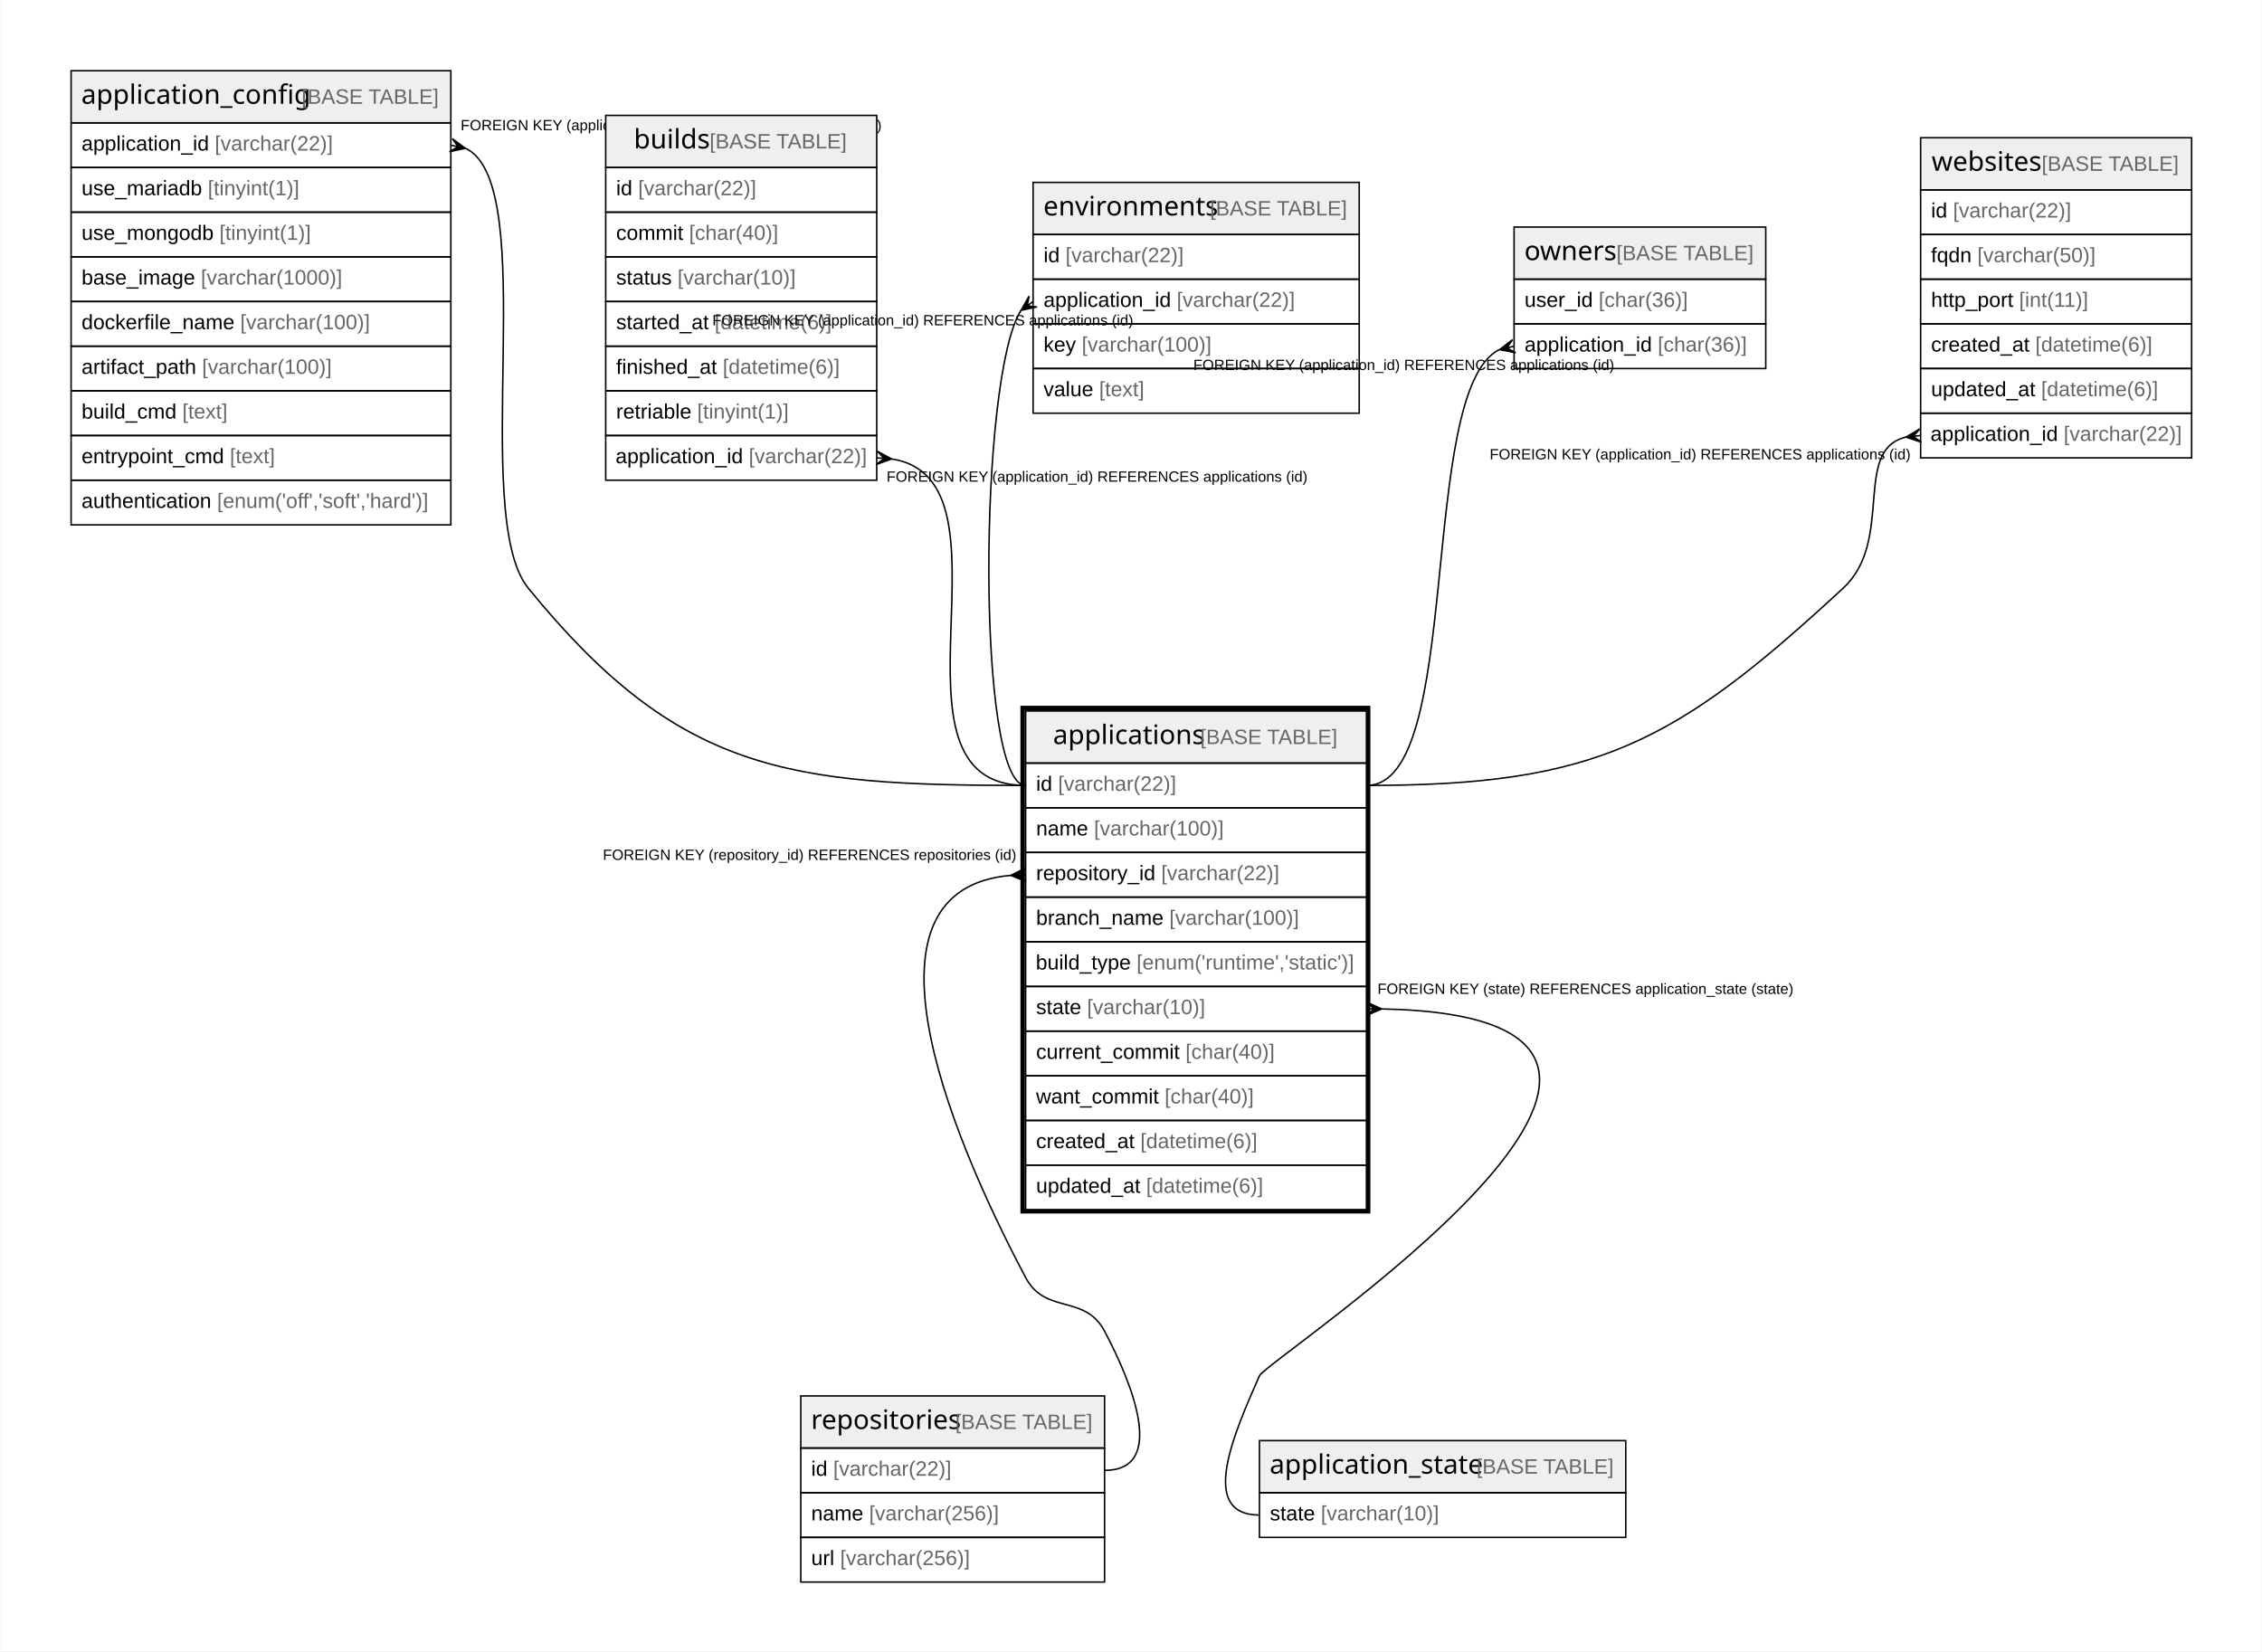
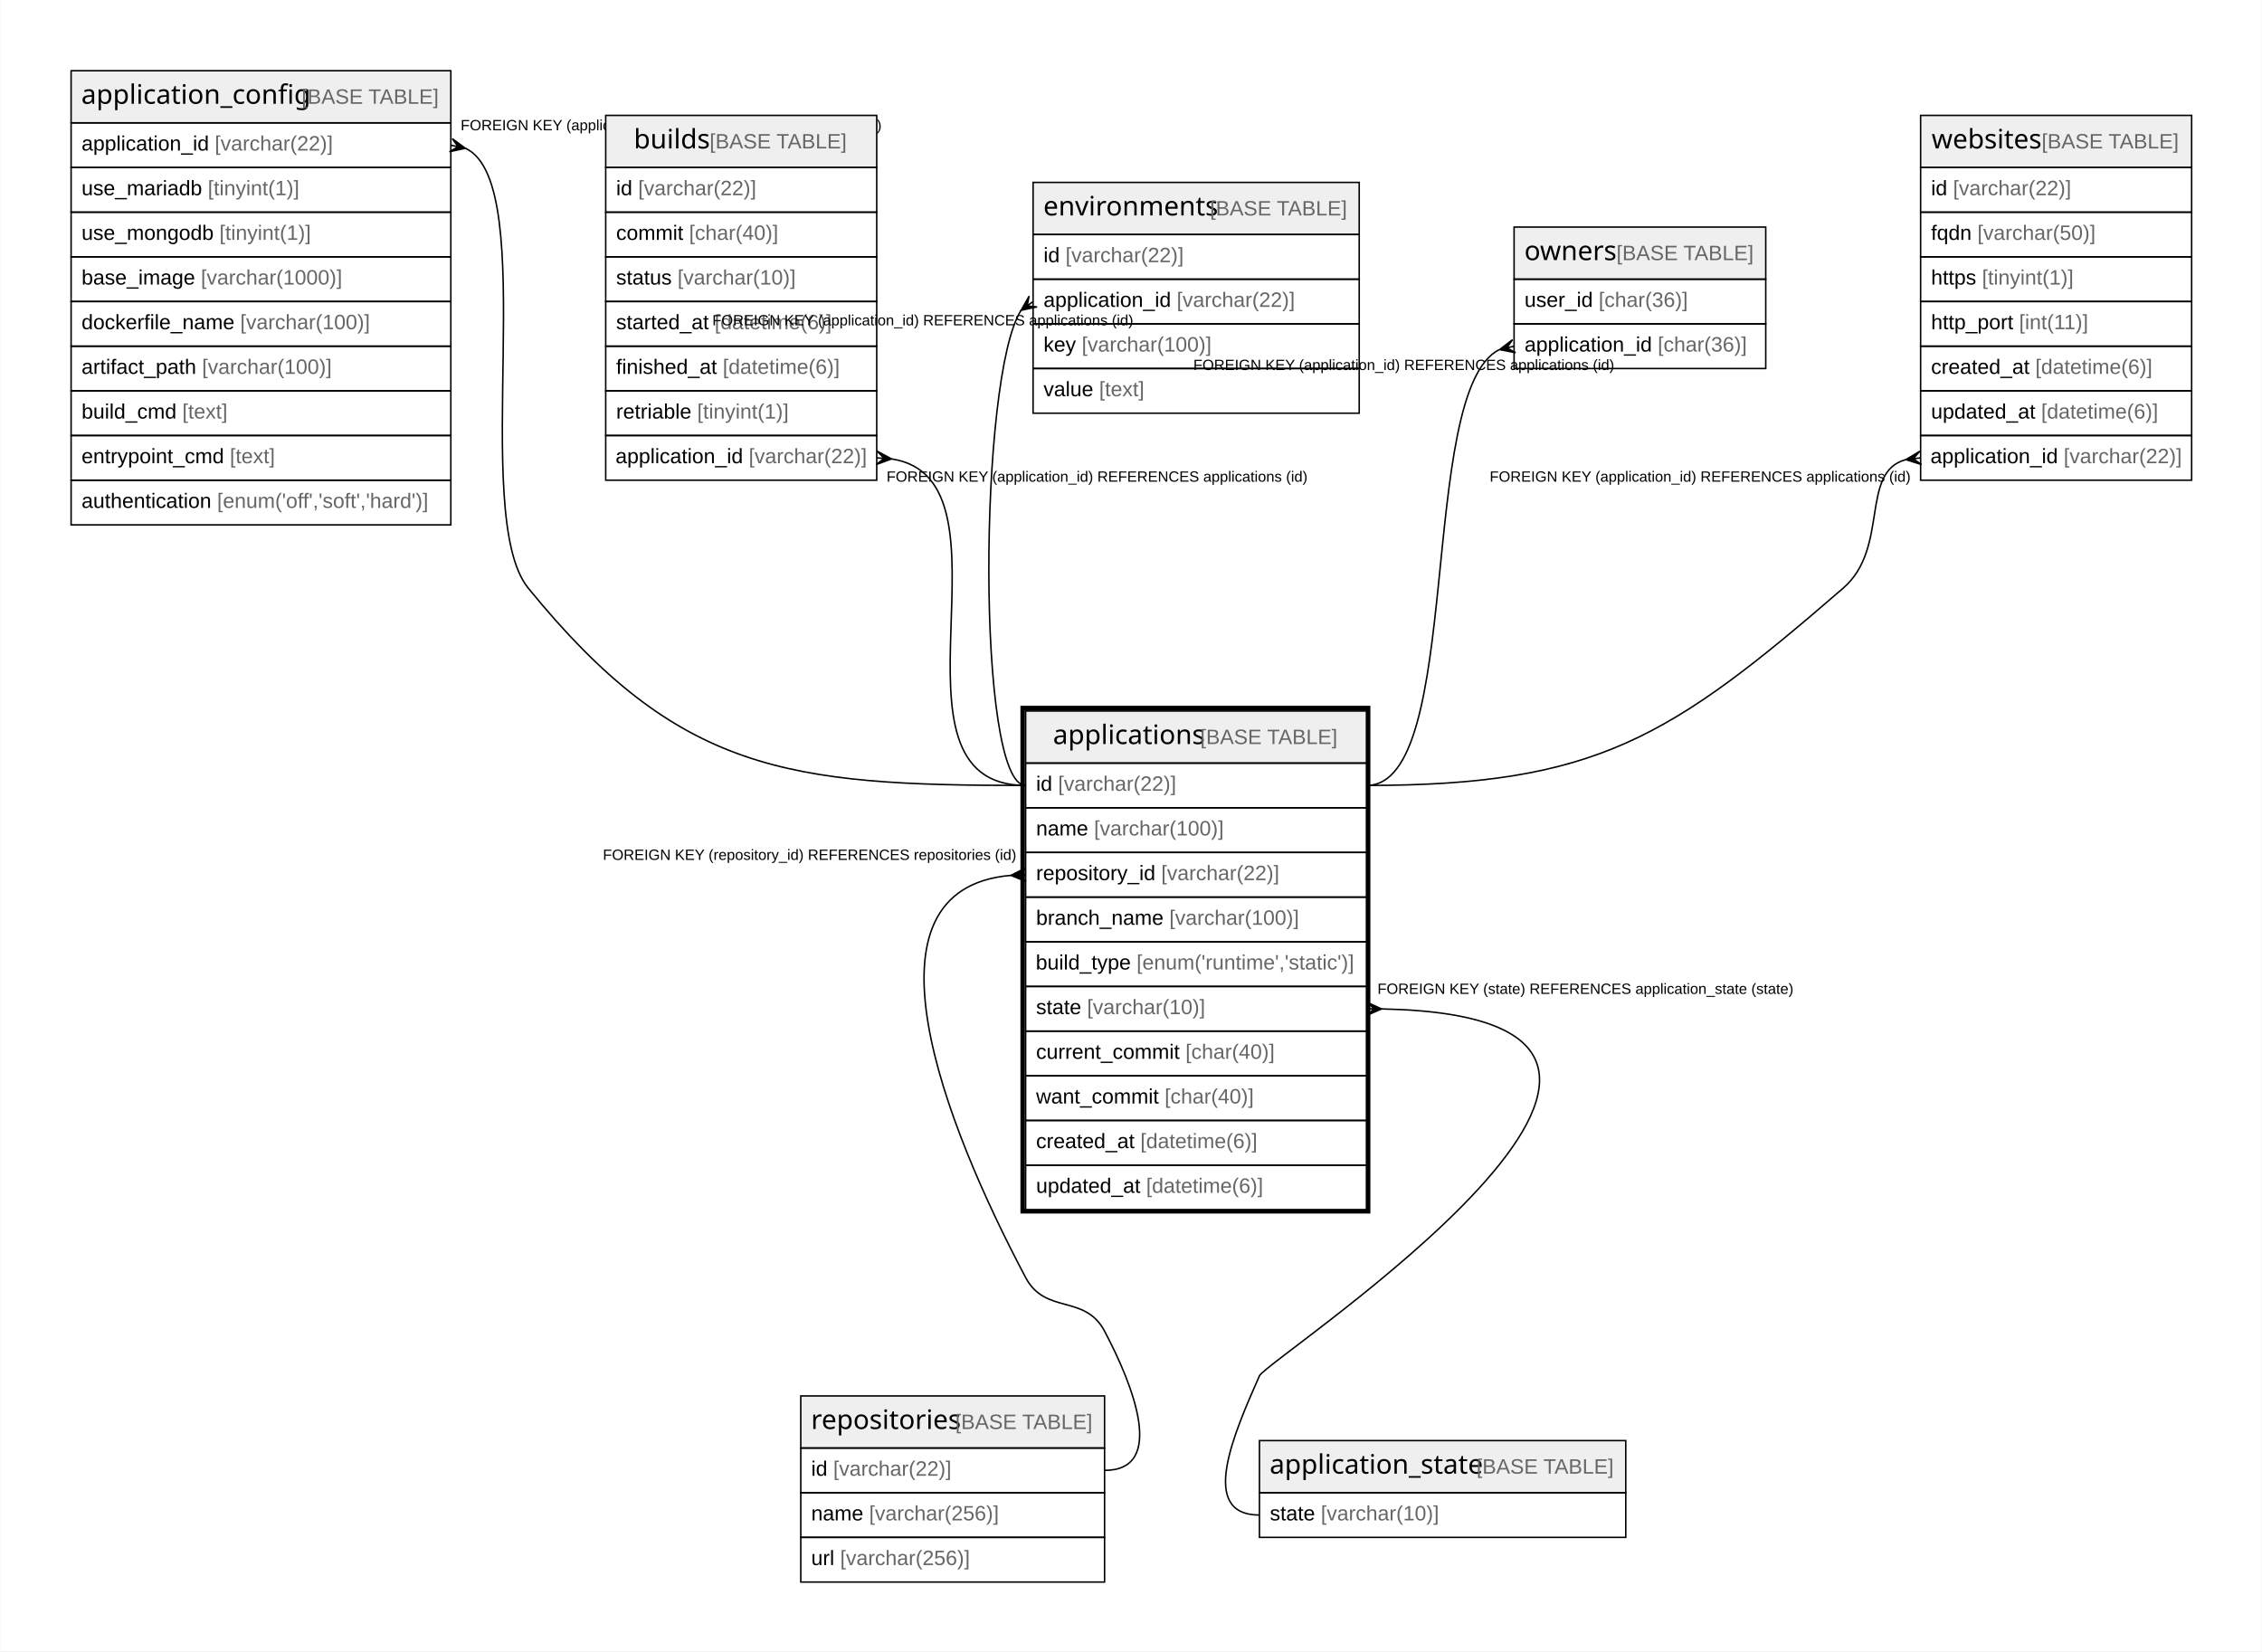
<svg xmlns="http://www.w3.org/2000/svg" width="1519pt" height="1109pt" viewBox="0.00 0.00 1518.50 1109.00">
  <g id="graph0" class="graph" transform="scale(1 1) rotate(0) translate(4 1105)">
    <polygon fill="#ffffff" stroke="transparent" points="-4,4 -4,-1105 1514.5,-1105 1514.5,4 -4,4" />
    <g id="node1" class="node">
      <polygon fill="#efefef" stroke="transparent" points="684.5,-592.5 684.5,-627.5 913.5,-627.5 913.5,-592.5 684.5,-592.5" />
      <polygon fill="none" stroke="#000000" points="684.5,-592.5 684.5,-627.5 913.5,-627.5 913.5,-592.5 684.5,-592.5" />
      <text text-anchor="start" x="702.862" y="-605.3" font-family="Arial Bold" font-size="18.00" fill="#000000">applications</text>
      <text text-anchor="start" x="797.884" y="-605.3" font-family="Arial" font-size="14.00" fill="#000000"> </text>
      <text text-anchor="start" x="801.775" y="-605.3" font-family="Arial" font-size="14.00" fill="#666666">[BASE TABLE]</text>
      <polygon fill="none" stroke="#000000" points="684.5,-562.5 684.5,-592.5 913.5,-592.5 913.5,-562.5 684.5,-562.5" />
      <text text-anchor="start" x="691.5" y="-573.9" font-family="Arial" font-size="14.00" fill="#000000">id </text>
      <text text-anchor="start" x="706.28" y="-573.9" font-family="Arial" font-size="14.00" fill="#666666">[varchar(22)]</text>
      <polygon fill="none" stroke="#000000" points="684.5,-532.5 684.5,-562.5 913.5,-562.5 913.5,-532.5 684.5,-532.5" />
      <text text-anchor="start" x="691.5" y="-543.9" font-family="Arial" font-size="14.00" fill="#000000">name </text>
      <text text-anchor="start" x="730.399" y="-543.9" font-family="Arial" font-size="14.00" fill="#666666">[varchar(100)]</text>
      <polygon fill="none" stroke="#000000" points="684.5,-502.5 684.5,-532.5 913.5,-532.5 913.5,-502.5 684.5,-502.5" />
      <text text-anchor="start" x="691.5" y="-513.9" font-family="Arial" font-size="14.00" fill="#000000">repository_id </text>
      <text text-anchor="start" x="775.511" y="-513.9" font-family="Arial" font-size="14.00" fill="#666666">[varchar(22)]</text>
      <polygon fill="none" stroke="#000000" points="684.5,-472.5 684.5,-502.5 913.5,-502.5 913.5,-472.5 684.5,-472.5" />
      <text text-anchor="start" x="691.5" y="-483.9" font-family="Arial" font-size="14.00" fill="#000000">branch_name </text>
      <text text-anchor="start" x="780.973" y="-483.9" font-family="Arial" font-size="14.00" fill="#666666">[varchar(100)]</text>
      <polygon fill="none" stroke="#000000" points="684.5,-442.5 684.5,-472.5 913.5,-472.5 913.5,-442.5 684.5,-442.5" />
      <text text-anchor="start" x="691.301" y="-453.9" font-family="Arial" font-size="14.00" fill="#000000">build_type </text>
      <text text-anchor="start" x="758.991" y="-453.9" font-family="Arial" font-size="14.00" fill="#666666">[enum('runtime','static')]</text>
      <polygon fill="none" stroke="#000000" points="684.5,-412.5 684.5,-442.5 913.5,-442.5 913.5,-412.5 684.5,-412.5" />
      <text text-anchor="start" x="691.5" y="-423.9" font-family="Arial" font-size="14.00" fill="#000000">state </text>
      <text text-anchor="start" x="725.737" y="-423.9" font-family="Arial" font-size="14.00" fill="#666666">[varchar(10)]</text>
      <polygon fill="none" stroke="#000000" points="684.5,-382.5 684.5,-412.5 913.5,-412.5 913.5,-382.5 684.5,-382.5" />
      <text text-anchor="start" x="691.5" y="-393.9" font-family="Arial" font-size="14.00" fill="#000000">current_commit </text>
      <text text-anchor="start" x="791.834" y="-393.9" font-family="Arial" font-size="14.00" fill="#666666">[char(40)]</text>
      <polygon fill="none" stroke="#000000" points="684.5,-352.5 684.5,-382.5 913.5,-382.5 913.5,-352.5 684.5,-352.5" />
      <text text-anchor="start" x="691.5" y="-363.9" font-family="Arial" font-size="14.00" fill="#000000">want_commit </text>
      <text text-anchor="start" x="777.837" y="-363.9" font-family="Arial" font-size="14.00" fill="#666666">[char(40)]</text>
      <polygon fill="none" stroke="#000000" points="684.5,-322.5 684.5,-352.5 913.5,-352.5 913.5,-322.5 684.5,-322.5" />
      <text text-anchor="start" x="691.5" y="-333.9" font-family="Arial" font-size="14.00" fill="#000000">created_at </text>
      <text text-anchor="start" x="761.528" y="-333.9" font-family="Arial" font-size="14.00" fill="#666666">[datetime(6)]</text>
      <polygon fill="none" stroke="#000000" points="684.5,-292.5 684.5,-322.5 913.5,-322.5 913.5,-292.5 684.5,-292.5" />
      <text text-anchor="start" x="691.5" y="-303.9" font-family="Arial" font-size="14.00" fill="#000000">updated_at </text>
      <text text-anchor="start" x="765.433" y="-303.9" font-family="Arial" font-size="14.00" fill="#666666">[datetime(6)]</text>
      <polygon fill="none" stroke="#000000" stroke-width="3" points="682.5,-291.5 682.5,-629.5 914.5,-629.5 914.5,-291.5 682.5,-291.5" />
    </g>
    <g id="node7" class="node">
      <polygon fill="#efefef" stroke="transparent" points="533.5,-132.5 533.5,-167.5 737.5,-167.5 737.5,-132.5 533.5,-132.5" />
      <polygon fill="none" stroke="#000000" points="533.5,-132.5 533.5,-167.5 737.5,-167.5 737.5,-132.5 533.5,-132.5" />
      <text text-anchor="start" x="540.37" y="-145.3" font-family="Arial Bold" font-size="18.00" fill="#000000">repositories</text>
      <text text-anchor="start" x="633.376" y="-145.3" font-family="Arial" font-size="14.00" fill="#000000"> </text>
      <text text-anchor="start" x="637.267" y="-145.3" font-family="Arial" font-size="14.00" fill="#666666">[BASE TABLE]</text>
      <polygon fill="none" stroke="#000000" points="533.5,-102.5 533.5,-132.5 737.5,-132.5 737.5,-102.5 533.5,-102.5" />
      <text text-anchor="start" x="540.5" y="-113.9" font-family="Arial" font-size="14.00" fill="#000000">id </text>
      <text text-anchor="start" x="555.28" y="-113.9" font-family="Arial" font-size="14.00" fill="#666666">[varchar(22)]</text>
      <polygon fill="none" stroke="#000000" points="533.5,-72.5 533.5,-102.5 737.5,-102.5 737.5,-72.5 533.5,-72.5" />
      <text text-anchor="start" x="540.5" y="-83.9" font-family="Arial" font-size="14.00" fill="#000000">name </text>
      <text text-anchor="start" x="579.399" y="-83.9" font-family="Arial" font-size="14.00" fill="#666666">[varchar(256)]</text>
      <polygon fill="none" stroke="#000000" points="533.5,-42.5 533.5,-72.5 737.5,-72.5 737.5,-42.5 533.5,-42.5" />
      <text text-anchor="start" x="540.5" y="-53.9" font-family="Arial" font-size="14.00" fill="#000000">url </text>
      <text text-anchor="start" x="559.94" y="-53.9" font-family="Arial" font-size="14.00" fill="#666666">[varchar(256)]</text>
    </g>
    <g id="edge6" class="edge">
      <path fill="none" stroke="#000000" d="M674.403,-517.083C568.019,-507.925 629.88,-350.129 684.5,-247 697.828,-221.836 724.172,-236.164 737.5,-211 756.949,-174.277 779.056,-117.5 737.5,-117.5" />
      <polygon fill="#000000" stroke="#000000" points="674.509,-517.087 684.314,-521.996 679.504,-517.293 684.5,-517.5 684.5,-517.5 684.5,-517.5 679.504,-517.293 684.686,-513.004 674.509,-517.087 674.509,-517.087" />
      <text text-anchor="start" x="400.611" y="-527.5" font-family="Arial" font-size="10.00" fill="#000000">FOREIGN KEY (repository_id) REFERENCES repositories (id)</text>
    </g>
    <g id="node8" class="node">
      <polygon fill="#efefef" stroke="transparent" points="841.5,-102.5 841.5,-137.5 1087.5,-137.5 1087.5,-102.5 841.5,-102.5" />
      <polygon fill="none" stroke="#000000" points="841.5,-102.5 841.5,-137.5 1087.5,-137.5 1087.5,-102.5 841.5,-102.5" />
      <text text-anchor="start" x="848.351" y="-115.3" font-family="Arial Bold" font-size="18.00" fill="#000000">application_state</text>
      <text text-anchor="start" x="983.396" y="-115.3" font-family="Arial" font-size="14.00" fill="#000000"> </text>
      <text text-anchor="start" x="987.286" y="-115.3" font-family="Arial" font-size="14.00" fill="#666666">[BASE TABLE]</text>
      <polygon fill="none" stroke="#000000" points="841.5,-72.5 841.5,-102.5 1087.5,-102.5 1087.5,-72.5 841.5,-72.5" />
      <text text-anchor="start" x="848.5" y="-83.9" font-family="Arial" font-size="14.00" fill="#000000">state </text>
      <text text-anchor="start" x="882.737" y="-83.9" font-family="Arial" font-size="14.00" fill="#666666">[varchar(10)]</text>
    </g>
    <g id="edge7" class="edge">
      <path fill="none" stroke="#000000" d="M923.638,-427.404C1201.093,-422.023 846.505,-192.378 841.5,-181 824.767,-142.962 799.944,-87.5 841.5,-87.5" />
      <polygon fill="#000000" stroke="#000000" points="923.5,-427.405 913.457,-423 918.5,-427.453 913.5,-427.5 913.5,-427.5 913.5,-427.5 918.5,-427.453 913.543,-432 923.5,-427.405 923.5,-427.405" />
      <text text-anchor="start" x="920.761" y="-437.5" font-family="Arial" font-size="10.00" fill="#000000">FOREIGN KEY (state) REFERENCES application_state (state)</text>
    </g>
    <g id="node2" class="node">
      <polygon fill="#efefef" stroke="transparent" points="43.5,-1022.5 43.5,-1057.5 298.5,-1057.5 298.5,-1022.5 43.5,-1022.5" />
      <polygon fill="none" stroke="#000000" points="43.5,-1022.5 43.5,-1057.5 298.5,-1057.5 298.5,-1022.5 43.5,-1022.5" />
      <text text-anchor="start" x="50.352" y="-1035.3" font-family="Arial Bold" font-size="18.00" fill="#000000">application_config</text>
      <text text-anchor="start" x="194.395" y="-1035.3" font-family="Arial" font-size="14.00" fill="#000000"> </text>
      <text text-anchor="start" x="198.285" y="-1035.3" font-family="Arial" font-size="14.00" fill="#666666">[BASE TABLE]</text>
      <polygon fill="none" stroke="#000000" points="43.5,-992.5 43.5,-1022.5 298.5,-1022.5 298.5,-992.5 43.5,-992.5" />
      <text text-anchor="start" x="50.5" y="-1003.9" font-family="Arial" font-size="14.00" fill="#000000">application_id </text>
      <text text-anchor="start" x="139.968" y="-1003.9" font-family="Arial" font-size="14.00" fill="#666666">[varchar(22)]</text>
      <polygon fill="none" stroke="#000000" points="43.5,-962.5 43.5,-992.5 298.5,-992.5 298.5,-962.5 43.5,-962.5" />
      <text text-anchor="start" x="50.5" y="-973.9" font-family="Arial" font-size="14.00" fill="#000000">use_mariadb </text>
      <text text-anchor="start" x="135.297" y="-973.9" font-family="Arial" font-size="14.00" fill="#666666">[tinyint(1)]</text>
      <polygon fill="none" stroke="#000000" points="43.5,-932.5 43.5,-962.5 298.5,-962.5 298.5,-932.5 43.5,-932.5" />
      <text text-anchor="start" x="50.5" y="-943.9" font-family="Arial" font-size="14.00" fill="#000000">use_mongodb </text>
      <text text-anchor="start" x="143.095" y="-943.9" font-family="Arial" font-size="14.00" fill="#666666">[tinyint(1)]</text>
      <polygon fill="none" stroke="#000000" points="43.5,-902.5 43.5,-932.5 298.5,-932.5 298.5,-902.5 43.5,-902.5" />
      <text text-anchor="start" x="50.5" y="-913.9" font-family="Arial" font-size="14.00" fill="#000000">base_image </text>
      <text text-anchor="start" x="130.636" y="-913.9" font-family="Arial" font-size="14.00" fill="#666666">[varchar(1000)]</text>
      <polygon fill="none" stroke="#000000" points="43.5,-872.5 43.5,-902.5 298.5,-902.5 298.5,-872.5 43.5,-872.5" />
      <text text-anchor="start" x="50.5" y="-883.9" font-family="Arial" font-size="14.00" fill="#000000">dockerfile_name </text>
      <text text-anchor="start" x="157.076" y="-883.9" font-family="Arial" font-size="14.00" fill="#666666">[varchar(100)]</text>
      <polygon fill="none" stroke="#000000" points="43.5,-842.5 43.5,-872.5 298.5,-872.5 298.5,-842.5 43.5,-842.5" />
      <text text-anchor="start" x="50.5" y="-853.9" font-family="Arial" font-size="14.00" fill="#000000">artifact_path </text>
      <text text-anchor="start" x="131.416" y="-853.9" font-family="Arial" font-size="14.00" fill="#666666">[varchar(100)]</text>
      <polygon fill="none" stroke="#000000" points="43.5,-812.5 43.5,-842.5 298.5,-842.5 298.5,-812.5 43.5,-812.5" />
      <text text-anchor="start" x="50.5" y="-823.9" font-family="Arial" font-size="14.00" fill="#000000">build_cmd </text>
      <text text-anchor="start" x="118.177" y="-823.9" font-family="Arial" font-size="14.00" fill="#666666">[text]</text>
      <polygon fill="none" stroke="#000000" points="43.5,-782.5 43.5,-812.5 298.5,-812.5 298.5,-782.5 43.5,-782.5" />
      <text text-anchor="start" x="50.5" y="-793.9" font-family="Arial" font-size="14.00" fill="#000000">entrypoint_cmd </text>
      <text text-anchor="start" x="150.078" y="-793.9" font-family="Arial" font-size="14.00" fill="#666666">[text]</text>
      <polygon fill="none" stroke="#000000" points="43.5,-752.5 43.5,-782.5 298.5,-782.5 298.5,-752.5 43.5,-752.5" />
      <text text-anchor="start" x="50.5" y="-763.9" font-family="Arial" font-size="14.00" fill="#000000">authentication </text>
      <text text-anchor="start" x="141.536" y="-763.9" font-family="Arial" font-size="14.00" fill="#666666">[enum('off','soft','hard')]</text>
    </g>
    <g id="edge1" class="edge">
      <path fill="none" stroke="#000000" d="M308.43,-1005.37C359.626,-981.233 310.455,-759.208 350.5,-710 451.3,-586.133 524.801,-577.5 684.5,-577.5" />
      <polygon fill="#000000" stroke="#000000" points="308.277,-1005.402 297.556,-1003.1 303.389,-1006.451 298.5,-1007.5 298.5,-1007.5 298.5,-1007.5 303.389,-1006.451 299.444,-1011.9 308.277,-1005.402 308.277,-1005.402" />
      <text text-anchor="start" x="305.102" y="-1017.5" font-family="Arial" font-size="10.00" fill="#000000">FOREIGN KEY (application_id) REFERENCES applications (id)</text>
    </g>
    <g id="node3" class="node">
      <polygon fill="#efefef" stroke="transparent" points="402.5,-992.5 402.5,-1027.5 584.5,-1027.5 584.5,-992.5 402.5,-992.5" />
      <polygon fill="none" stroke="#000000" points="402.5,-992.5 402.5,-1027.5 584.5,-1027.5 584.5,-992.5 402.5,-992.5" />
      <text text-anchor="start" x="421.37" y="-1005.3" font-family="Arial Bold" font-size="18.00" fill="#000000">builds</text>
      <text text-anchor="start" x="468.377" y="-1005.3" font-family="Arial" font-size="14.00" fill="#000000"> </text>
      <text text-anchor="start" x="472.267" y="-1005.3" font-family="Arial" font-size="14.00" fill="#666666">[BASE TABLE]</text>
      <polygon fill="none" stroke="#000000" points="402.5,-962.5 402.5,-992.5 584.5,-992.5 584.5,-962.5 402.5,-962.5" />
      <text text-anchor="start" x="409.5" y="-973.9" font-family="Arial" font-size="14.00" fill="#000000">id </text>
      <text text-anchor="start" x="424.28" y="-973.9" font-family="Arial" font-size="14.00" fill="#666666">[varchar(22)]</text>
      <polygon fill="none" stroke="#000000" points="402.5,-932.5 402.5,-962.5 584.5,-962.5 584.5,-932.5 402.5,-932.5" />
      <text text-anchor="start" x="409.5" y="-943.9" font-family="Arial" font-size="14.00" fill="#000000">commit </text>
      <text text-anchor="start" x="458.492" y="-943.9" font-family="Arial" font-size="14.00" fill="#666666">[char(40)]</text>
      <polygon fill="none" stroke="#000000" points="402.5,-902.5 402.5,-932.5 584.5,-932.5 584.5,-902.5 402.5,-902.5" />
      <text text-anchor="start" x="409.5" y="-913.9" font-family="Arial" font-size="14.00" fill="#000000">status </text>
      <text text-anchor="start" x="450.737" y="-913.9" font-family="Arial" font-size="14.00" fill="#666666">[varchar(10)]</text>
      <polygon fill="none" stroke="#000000" points="402.5,-872.5 402.5,-902.5 584.5,-902.5 584.5,-872.5 402.5,-872.5" />
      <text text-anchor="start" x="409.5" y="-883.9" font-family="Arial" font-size="14.00" fill="#000000">started_at </text>
      <text text-anchor="start" x="475.636" y="-883.9" font-family="Arial" font-size="14.00" fill="#666666">[datetime(6)]</text>
      <polygon fill="none" stroke="#000000" points="402.5,-842.5 402.5,-872.5 584.5,-872.5 584.5,-842.5 402.5,-842.5" />
      <text text-anchor="start" x="409.5" y="-853.9" font-family="Arial" font-size="14.00" fill="#000000">finished_at </text>
      <text text-anchor="start" x="481.081" y="-853.9" font-family="Arial" font-size="14.00" fill="#666666">[datetime(6)]</text>
      <polygon fill="none" stroke="#000000" points="402.5,-812.5 402.5,-842.5 584.5,-842.5 584.5,-812.5 402.5,-812.5" />
      <text text-anchor="start" x="409.5" y="-823.9" font-family="Arial" font-size="14.00" fill="#000000">retriable </text>
      <text text-anchor="start" x="463.946" y="-823.9" font-family="Arial" font-size="14.00" fill="#666666">[tinyint(1)]</text>
      <polygon fill="none" stroke="#000000" points="402.5,-782.5 402.5,-812.5 584.5,-812.5 584.5,-782.5 402.5,-782.5" />
      <text text-anchor="start" x="409.098" y="-793.9" font-family="Arial" font-size="14.00" fill="#000000">application_id </text>
      <text text-anchor="start" x="498.566" y="-793.9" font-family="Arial" font-size="14.00" fill="#666666">[varchar(22)]</text>
    </g>
    <g id="edge2" class="edge">
      <path fill="none" stroke="#000000" d="M594.48,-796.788C684.526,-783.133 580.661,-577.5 684.5,-577.5" />
      <polygon fill="#000000" stroke="#000000" points="594.475,-796.789 584.18,-793.011 589.487,-797.144 584.5,-797.5 584.5,-797.5 584.5,-797.5 589.487,-797.144 584.82,-801.989 594.475,-796.789 594.475,-796.789" />
      <text text-anchor="start" x="591.102" y="-781.5" font-family="Arial" font-size="10.00" fill="#000000">FOREIGN KEY (application_id) REFERENCES applications (id)</text>
    </g>
    <g id="node4" class="node">
      <polygon fill="#efefef" stroke="transparent" points="689.5,-947.5 689.5,-982.5 908.5,-982.5 908.5,-947.5 689.5,-947.5" />
      <polygon fill="none" stroke="#000000" points="689.5,-947.5 689.5,-982.5 908.5,-982.5 908.5,-947.5 689.5,-947.5" />
      <text text-anchor="start" x="696.364" y="-960.3" font-family="Arial Bold" font-size="18.00" fill="#000000">environments</text>
      <text text-anchor="start" x="804.382" y="-960.3" font-family="Arial" font-size="14.00" fill="#000000"> </text>
      <text text-anchor="start" x="808.273" y="-960.3" font-family="Arial" font-size="14.00" fill="#666666">[BASE TABLE]</text>
      <polygon fill="none" stroke="#000000" points="689.5,-917.5 689.5,-947.5 908.5,-947.5 908.5,-917.5 689.5,-917.5" />
      <text text-anchor="start" x="696.5" y="-928.9" font-family="Arial" font-size="14.00" fill="#000000">id </text>
      <text text-anchor="start" x="711.28" y="-928.9" font-family="Arial" font-size="14.00" fill="#666666">[varchar(22)]</text>
      <polygon fill="none" stroke="#000000" points="689.5,-887.5 689.5,-917.5 908.5,-917.5 908.5,-887.5 689.5,-887.5" />
      <text text-anchor="start" x="696.5" y="-898.9" font-family="Arial" font-size="14.00" fill="#000000">application_id </text>
      <text text-anchor="start" x="785.968" y="-898.9" font-family="Arial" font-size="14.00" fill="#666666">[varchar(22)]</text>
      <polygon fill="none" stroke="#000000" points="689.5,-857.5 689.5,-887.5 908.5,-887.5 908.5,-857.5 689.5,-857.5" />
      <text text-anchor="start" x="696.5" y="-868.9" font-family="Arial" font-size="14.00" fill="#000000">key </text>
      <text text-anchor="start" x="722.173" y="-868.9" font-family="Arial" font-size="14.00" fill="#666666">[varchar(100)]</text>
      <polygon fill="none" stroke="#000000" points="689.5,-827.5 689.5,-857.5 908.5,-857.5 908.5,-827.5 689.5,-827.5" />
      <text text-anchor="start" x="696.5" y="-838.9" font-family="Arial" font-size="14.00" fill="#000000">value </text>
      <text text-anchor="start" x="733.845" y="-838.9" font-family="Arial" font-size="14.00" fill="#666666">[text]</text>
    </g>
    <g id="edge3" class="edge">
      <path fill="none" stroke="#000000" d="M681.428,-896.582C652.847,-852.533 651.277,-577.5 684.5,-577.5" />
      <polygon fill="#000000" stroke="#000000" points="681.435,-896.587 686.839,-906.129 685.468,-899.544 689.5,-902.5 689.5,-902.5 689.5,-902.5 685.468,-899.544 692.161,-898.871 681.435,-896.587 681.435,-896.587" />
      <text text-anchor="start" x="474.102" y="-886.5" font-family="Arial" font-size="10.00" fill="#000000">FOREIGN KEY (application_id) REFERENCES applications (id)</text>
    </g>
    <g id="node5" class="node">
      <polygon fill="#efefef" stroke="transparent" points="1012.5,-917.5 1012.5,-952.5 1181.5,-952.5 1181.5,-917.5 1012.5,-917.5" />
      <polygon fill="none" stroke="#000000" points="1012.5,-917.5 1012.5,-952.5 1181.5,-952.5 1181.5,-917.5 1012.5,-917.5" />
      <text text-anchor="start" x="1019.371" y="-930.3" font-family="Arial Bold" font-size="18.00" fill="#000000">owners</text>
      <text text-anchor="start" x="1077.376" y="-930.3" font-family="Arial" font-size="14.00" fill="#000000"> </text>
      <text text-anchor="start" x="1081.266" y="-930.3" font-family="Arial" font-size="14.00" fill="#666666">[BASE TABLE]</text>
      <polygon fill="none" stroke="#000000" points="1012.5,-887.5 1012.5,-917.5 1181.5,-917.5 1181.5,-887.5 1012.5,-887.5" />
      <text text-anchor="start" x="1019.5" y="-898.9" font-family="Arial" font-size="14.00" fill="#000000">user_id </text>
      <text text-anchor="start" x="1069.288" y="-898.9" font-family="Arial" font-size="14.00" fill="#666666">[char(36)]</text>
      <polygon fill="none" stroke="#000000" points="1012.5,-857.5 1012.5,-887.5 1181.5,-887.5 1181.5,-857.5 1012.5,-857.5" />
      <text text-anchor="start" x="1019.5" y="-868.9" font-family="Arial" font-size="14.00" fill="#000000">application_id </text>
      <text text-anchor="start" x="1108.968" y="-868.9" font-family="Arial" font-size="14.00" fill="#666666">[char(36)]</text>
    </g>
    <g id="edge4" class="edge">
      <path fill="none" stroke="#000000" d="M1002.433,-870.125C947.194,-842.207 979.002,-577.5 913.5,-577.5" />
      <polygon fill="#000000" stroke="#000000" points="1002.767,-870.204 1011.467,-876.88 1007.634,-871.352 1012.5,-872.5 1012.5,-872.5 1012.5,-872.5 1007.634,-871.352 1013.533,-868.12 1002.767,-870.204 1002.767,-870.204" />
      <text text-anchor="start" x="797.102" y="-856.5" font-family="Arial" font-size="10.00" fill="#000000">FOREIGN KEY (application_id) REFERENCES applications (id)</text>
    </g>
    <g id="node6" class="node">
-       <polygon fill="#efefef" stroke="transparent" points="1285.5,-977.5 1285.5,-1012.5 1467.5,-1012.5 1467.5,-977.5 1285.5,-977.5" />
-       <polygon fill="none" stroke="#000000" points="1285.5,-977.5 1285.5,-1012.5 1467.5,-1012.5 1467.5,-977.5 1285.5,-977.5" />
-       <text text-anchor="start" x="1292.869" y="-990.3" font-family="Arial Bold" font-size="18.00" fill="#000000">websites</text>
-       <text text-anchor="start" x="1362.878" y="-990.3" font-family="Arial" font-size="14.00" fill="#000000"> </text>
-       <text text-anchor="start" x="1366.768" y="-990.3" font-family="Arial" font-size="14.00" fill="#666666">[BASE TABLE]</text>
-       <polygon fill="none" stroke="#000000" points="1285.5,-947.5 1285.5,-977.5 1467.5,-977.5 1467.5,-947.5 1285.5,-947.5" />
-       <text text-anchor="start" x="1292.5" y="-958.9" font-family="Arial" font-size="14.00" fill="#000000">id </text>
-       <text text-anchor="start" x="1307.28" y="-958.9" font-family="Arial" font-size="14.00" fill="#666666">[varchar(22)]</text>
-       <polygon fill="none" stroke="#000000" points="1285.5,-917.5 1285.5,-947.5 1467.5,-947.5 1467.5,-917.5 1285.5,-917.5" />
-       <text text-anchor="start" x="1292.5" y="-928.9" font-family="Arial" font-size="14.00" fill="#000000">fqdn </text>
-       <text text-anchor="start" x="1323.629" y="-928.9" font-family="Arial" font-size="14.00" fill="#666666">[varchar(50)]</text>
-       <polygon fill="none" stroke="#000000" points="1285.5,-887.5 1285.5,-917.5 1467.5,-917.5 1467.5,-887.5 1285.5,-887.5" />
-       <text text-anchor="start" x="1292.5" y="-898.9" font-family="Arial" font-size="14.00" fill="#000000">http_port </text>
-       <text text-anchor="start" x="1351.636" y="-898.9" font-family="Arial" font-size="14.00" fill="#666666">[int(11)]</text>
-       <polygon fill="none" stroke="#000000" points="1285.5,-857.5 1285.5,-887.5 1467.5,-887.5 1467.5,-857.5 1285.5,-857.5" />
-       <text text-anchor="start" x="1292.5" y="-868.9" font-family="Arial" font-size="14.00" fill="#000000">created_at </text>
-       <text text-anchor="start" x="1362.528" y="-868.9" font-family="Arial" font-size="14.00" fill="#666666">[datetime(6)]</text>
-       <polygon fill="none" stroke="#000000" points="1285.5,-827.5 1285.5,-857.5 1467.5,-857.5 1467.5,-827.5 1285.5,-827.5" />
-       <text text-anchor="start" x="1292.5" y="-838.9" font-family="Arial" font-size="14.00" fill="#000000">updated_at </text>
-       <text text-anchor="start" x="1366.433" y="-838.9" font-family="Arial" font-size="14.00" fill="#666666">[datetime(6)]</text>
-       <polygon fill="none" stroke="#000000" points="1285.5,-797.5 1285.5,-827.5 1467.5,-827.5 1467.5,-797.5 1285.5,-797.5" />
-       <text text-anchor="start" x="1292.098" y="-808.9" font-family="Arial" font-size="14.00" fill="#000000">application_id </text>
-       <text text-anchor="start" x="1381.566" y="-808.9" font-family="Arial" font-size="14.00" fill="#666666">[varchar(22)]</text>
+       <polygon fill="#efefef" stroke="transparent" points="1285.5,-992.5 1285.5,-1027.5 1467.5,-1027.5 1467.5,-992.5 1285.5,-992.5" />
+       <polygon fill="none" stroke="#000000" points="1285.5,-992.5 1285.5,-1027.5 1467.5,-1027.5 1467.5,-992.5 1285.5,-992.5" />
+       <text text-anchor="start" x="1292.869" y="-1005.3" font-family="Arial Bold" font-size="18.00" fill="#000000">websites</text>
+       <text text-anchor="start" x="1362.878" y="-1005.3" font-family="Arial" font-size="14.00" fill="#000000"> </text>
+       <text text-anchor="start" x="1366.768" y="-1005.3" font-family="Arial" font-size="14.00" fill="#666666">[BASE TABLE]</text>
+       <polygon fill="none" stroke="#000000" points="1285.5,-962.5 1285.5,-992.5 1467.5,-992.5 1467.5,-962.5 1285.5,-962.5" />
+       <text text-anchor="start" x="1292.5" y="-973.9" font-family="Arial" font-size="14.00" fill="#000000">id </text>
+       <text text-anchor="start" x="1307.28" y="-973.9" font-family="Arial" font-size="14.00" fill="#666666">[varchar(22)]</text>
+       <polygon fill="none" stroke="#000000" points="1285.5,-932.5 1285.5,-962.5 1467.5,-962.5 1467.5,-932.5 1285.5,-932.5" />
+       <text text-anchor="start" x="1292.5" y="-943.9" font-family="Arial" font-size="14.00" fill="#000000">fqdn </text>
+       <text text-anchor="start" x="1323.629" y="-943.9" font-family="Arial" font-size="14.00" fill="#666666">[varchar(50)]</text>
+       <polygon fill="none" stroke="#000000" points="1285.5,-902.5 1285.5,-932.5 1467.5,-932.5 1467.5,-902.5 1285.5,-902.5" />
+       <text text-anchor="start" x="1292.5" y="-913.9" font-family="Arial" font-size="14.00" fill="#000000">https </text>
+       <text text-anchor="start" x="1326.737" y="-913.9" font-family="Arial" font-size="14.00" fill="#666666">[tinyint(1)]</text>
+       <polygon fill="none" stroke="#000000" points="1285.5,-872.5 1285.5,-902.5 1467.5,-902.5 1467.5,-872.5 1285.5,-872.5" />
+       <text text-anchor="start" x="1292.5" y="-883.9" font-family="Arial" font-size="14.00" fill="#000000">http_port </text>
+       <text text-anchor="start" x="1351.636" y="-883.9" font-family="Arial" font-size="14.00" fill="#666666">[int(11)]</text>
+       <polygon fill="none" stroke="#000000" points="1285.5,-842.5 1285.5,-872.5 1467.5,-872.5 1467.5,-842.5 1285.5,-842.5" />
+       <text text-anchor="start" x="1292.5" y="-853.9" font-family="Arial" font-size="14.00" fill="#000000">created_at </text>
+       <text text-anchor="start" x="1362.528" y="-853.9" font-family="Arial" font-size="14.00" fill="#666666">[datetime(6)]</text>
+       <polygon fill="none" stroke="#000000" points="1285.5,-812.5 1285.5,-842.5 1467.5,-842.5 1467.5,-812.5 1285.5,-812.5" />
+       <text text-anchor="start" x="1292.5" y="-823.9" font-family="Arial" font-size="14.00" fill="#000000">updated_at </text>
+       <text text-anchor="start" x="1366.433" y="-823.9" font-family="Arial" font-size="14.00" fill="#666666">[datetime(6)]</text>
+       <polygon fill="none" stroke="#000000" points="1285.5,-782.5 1285.5,-812.5 1467.5,-812.5 1467.5,-782.5 1285.5,-782.5" />
+       <text text-anchor="start" x="1292.098" y="-793.9" font-family="Arial" font-size="14.00" fill="#000000">application_id </text>
+       <text text-anchor="start" x="1381.566" y="-793.9" font-family="Arial" font-size="14.00" fill="#666666">[varchar(22)]</text>
    </g>
    <g id="edge5" class="edge">
-       <path fill="none" stroke="#000000" d="M1275.508,-811.421C1239.437,-802.619 1268.201,-742.13 1233.5,-710 1120.549,-605.419 1067.432,-577.5 913.5,-577.5" />
-       <polygon fill="#000000" stroke="#000000" points="1275.558,-811.426 1285.017,-816.974 1280.529,-811.963 1285.5,-812.5 1285.5,-812.5 1285.5,-812.5 1280.529,-811.963 1285.983,-808.026 1275.558,-811.426 1275.558,-811.426" />
-       <text text-anchor="start" x="996.102" y="-796.5" font-family="Arial" font-size="10.00" fill="#000000">FOREIGN KEY (application_id) REFERENCES applications (id)</text>
+       <path fill="none" stroke="#000000" d="M1275.362,-796.272C1244.523,-787.759 1264.762,-737.066 1233.5,-710 1117.124,-609.245 1067.432,-577.5 913.5,-577.5" />
+       <polygon fill="#000000" stroke="#000000" points="1275.573,-796.298 1284.959,-801.967 1280.536,-796.899 1285.5,-797.5 1285.5,-797.5 1285.5,-797.5 1280.536,-796.899 1286.041,-793.033 1275.573,-796.298 1275.573,-796.298" />
+       <text text-anchor="start" x="996.102" y="-781.5" font-family="Arial" font-size="10.00" fill="#000000">FOREIGN KEY (application_id) REFERENCES applications (id)</text>
    </g>
  </g>
</svg>
